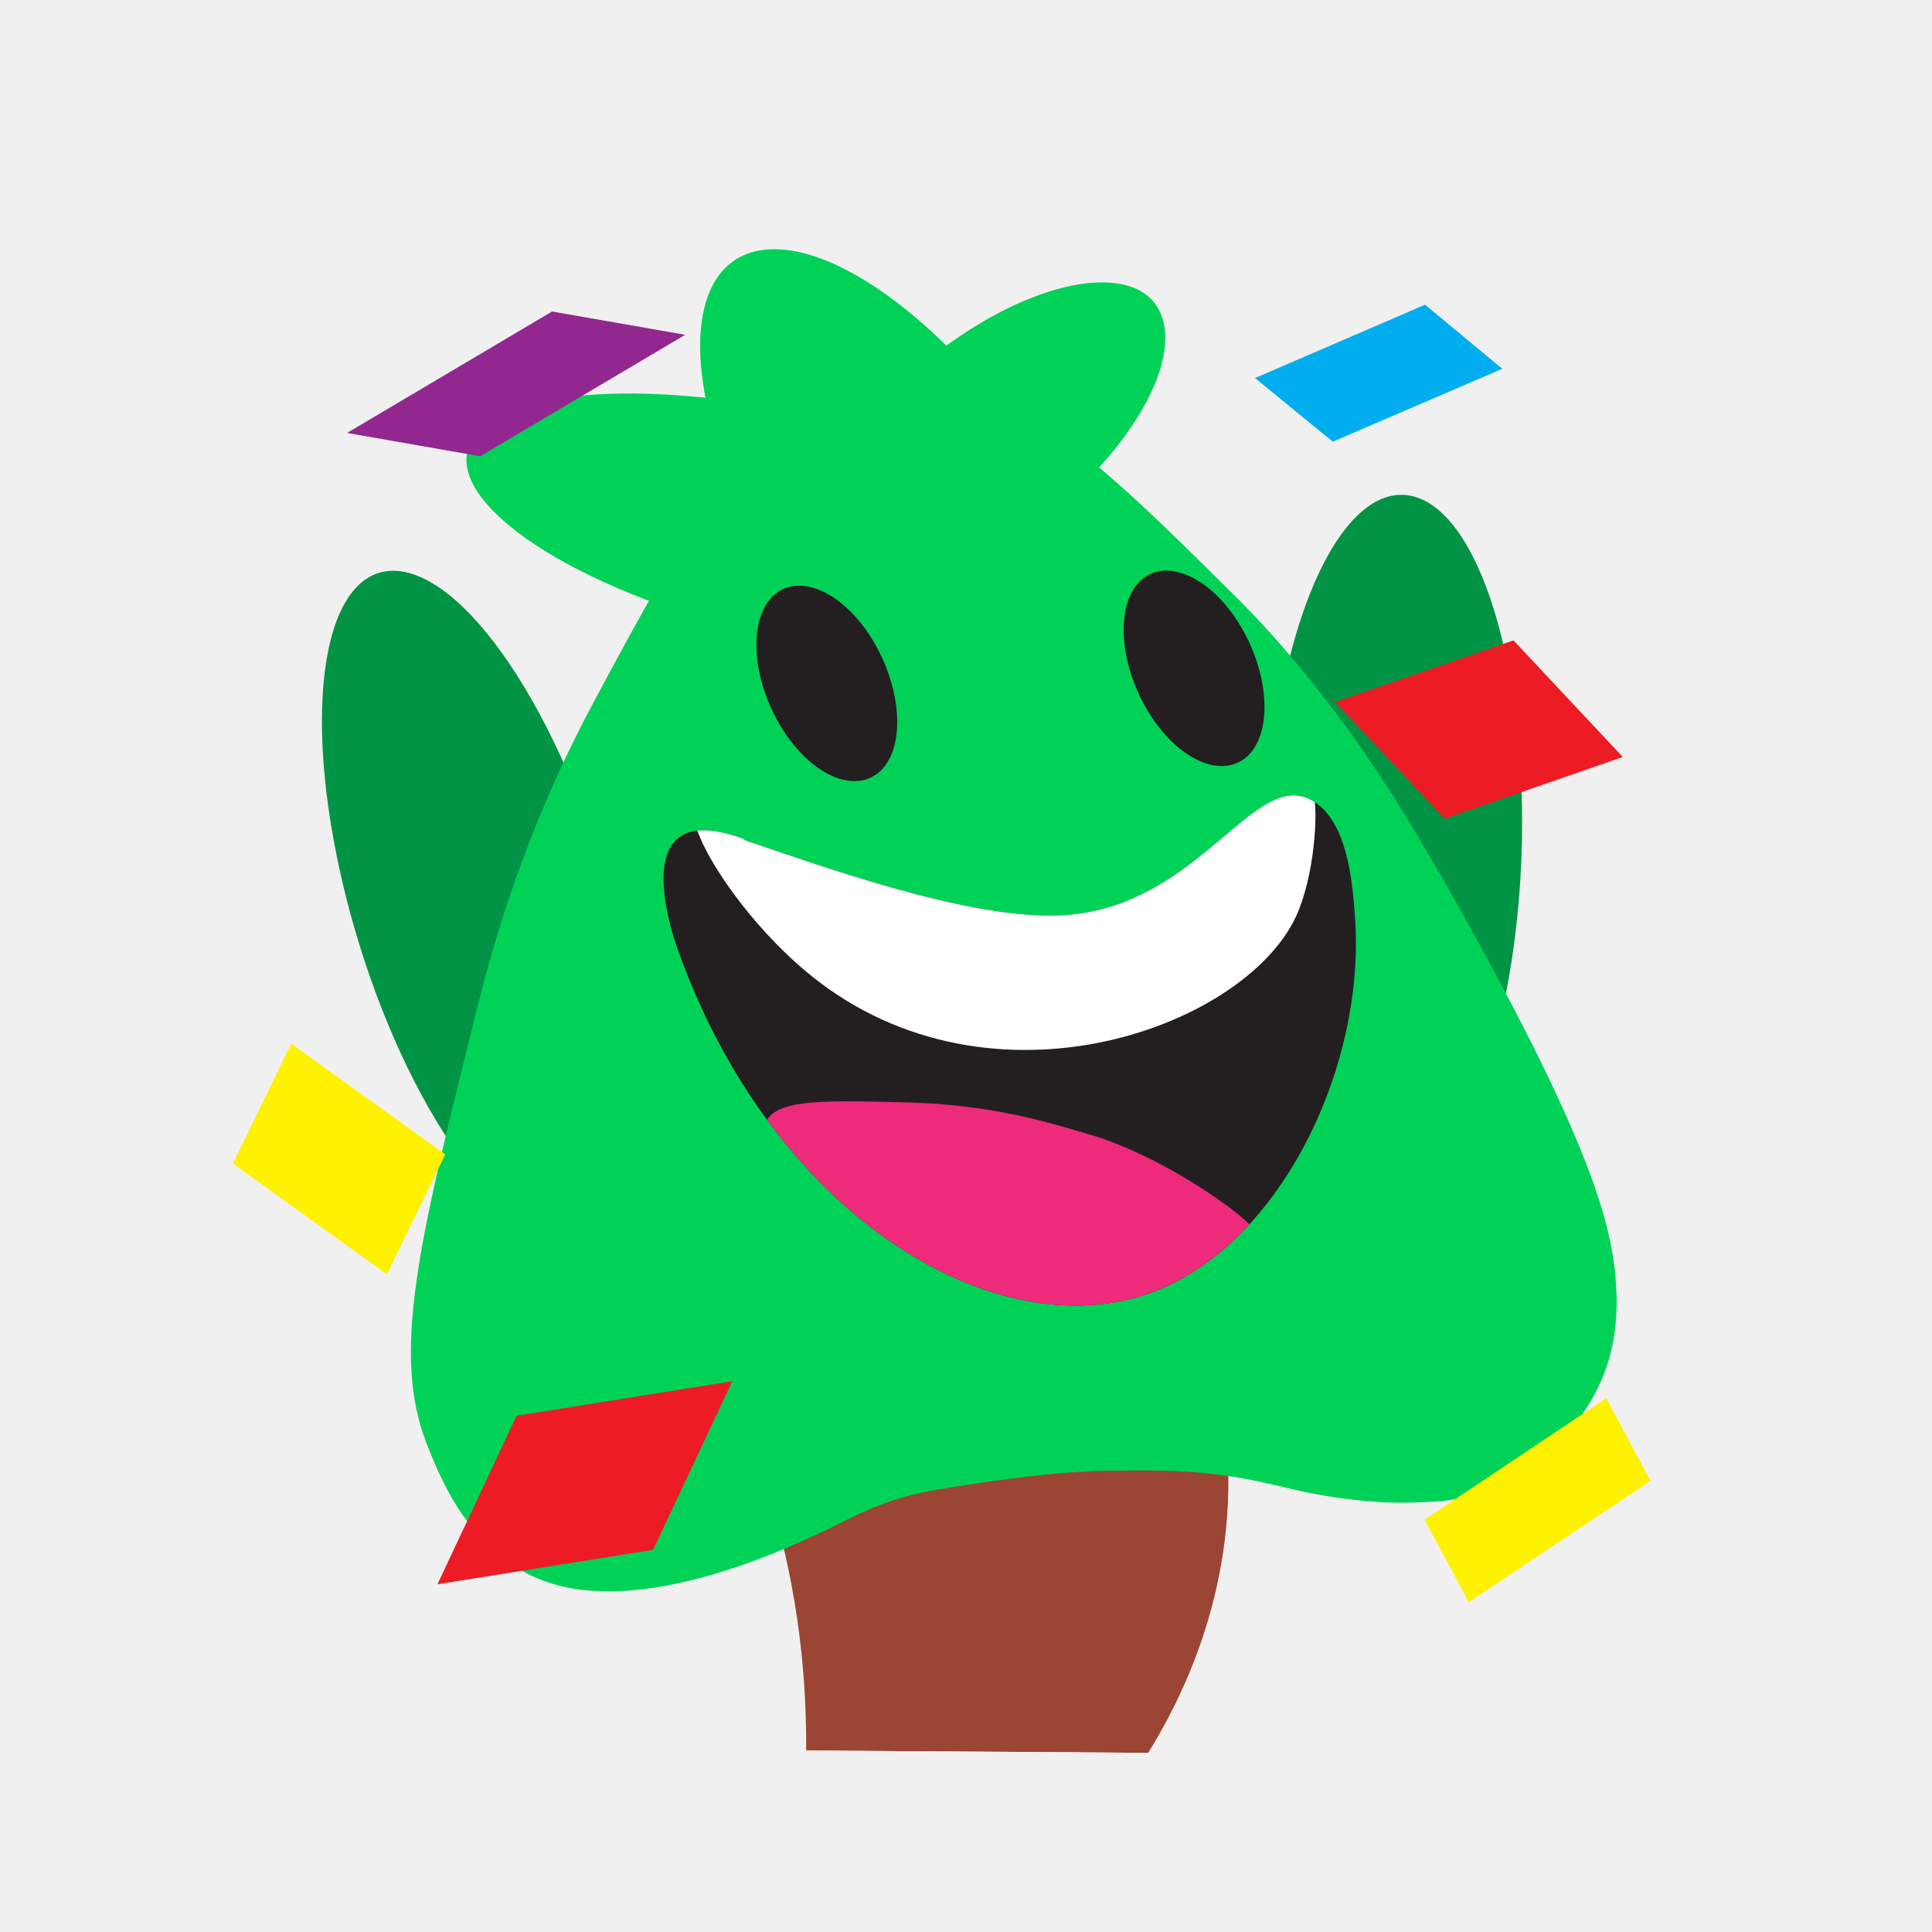
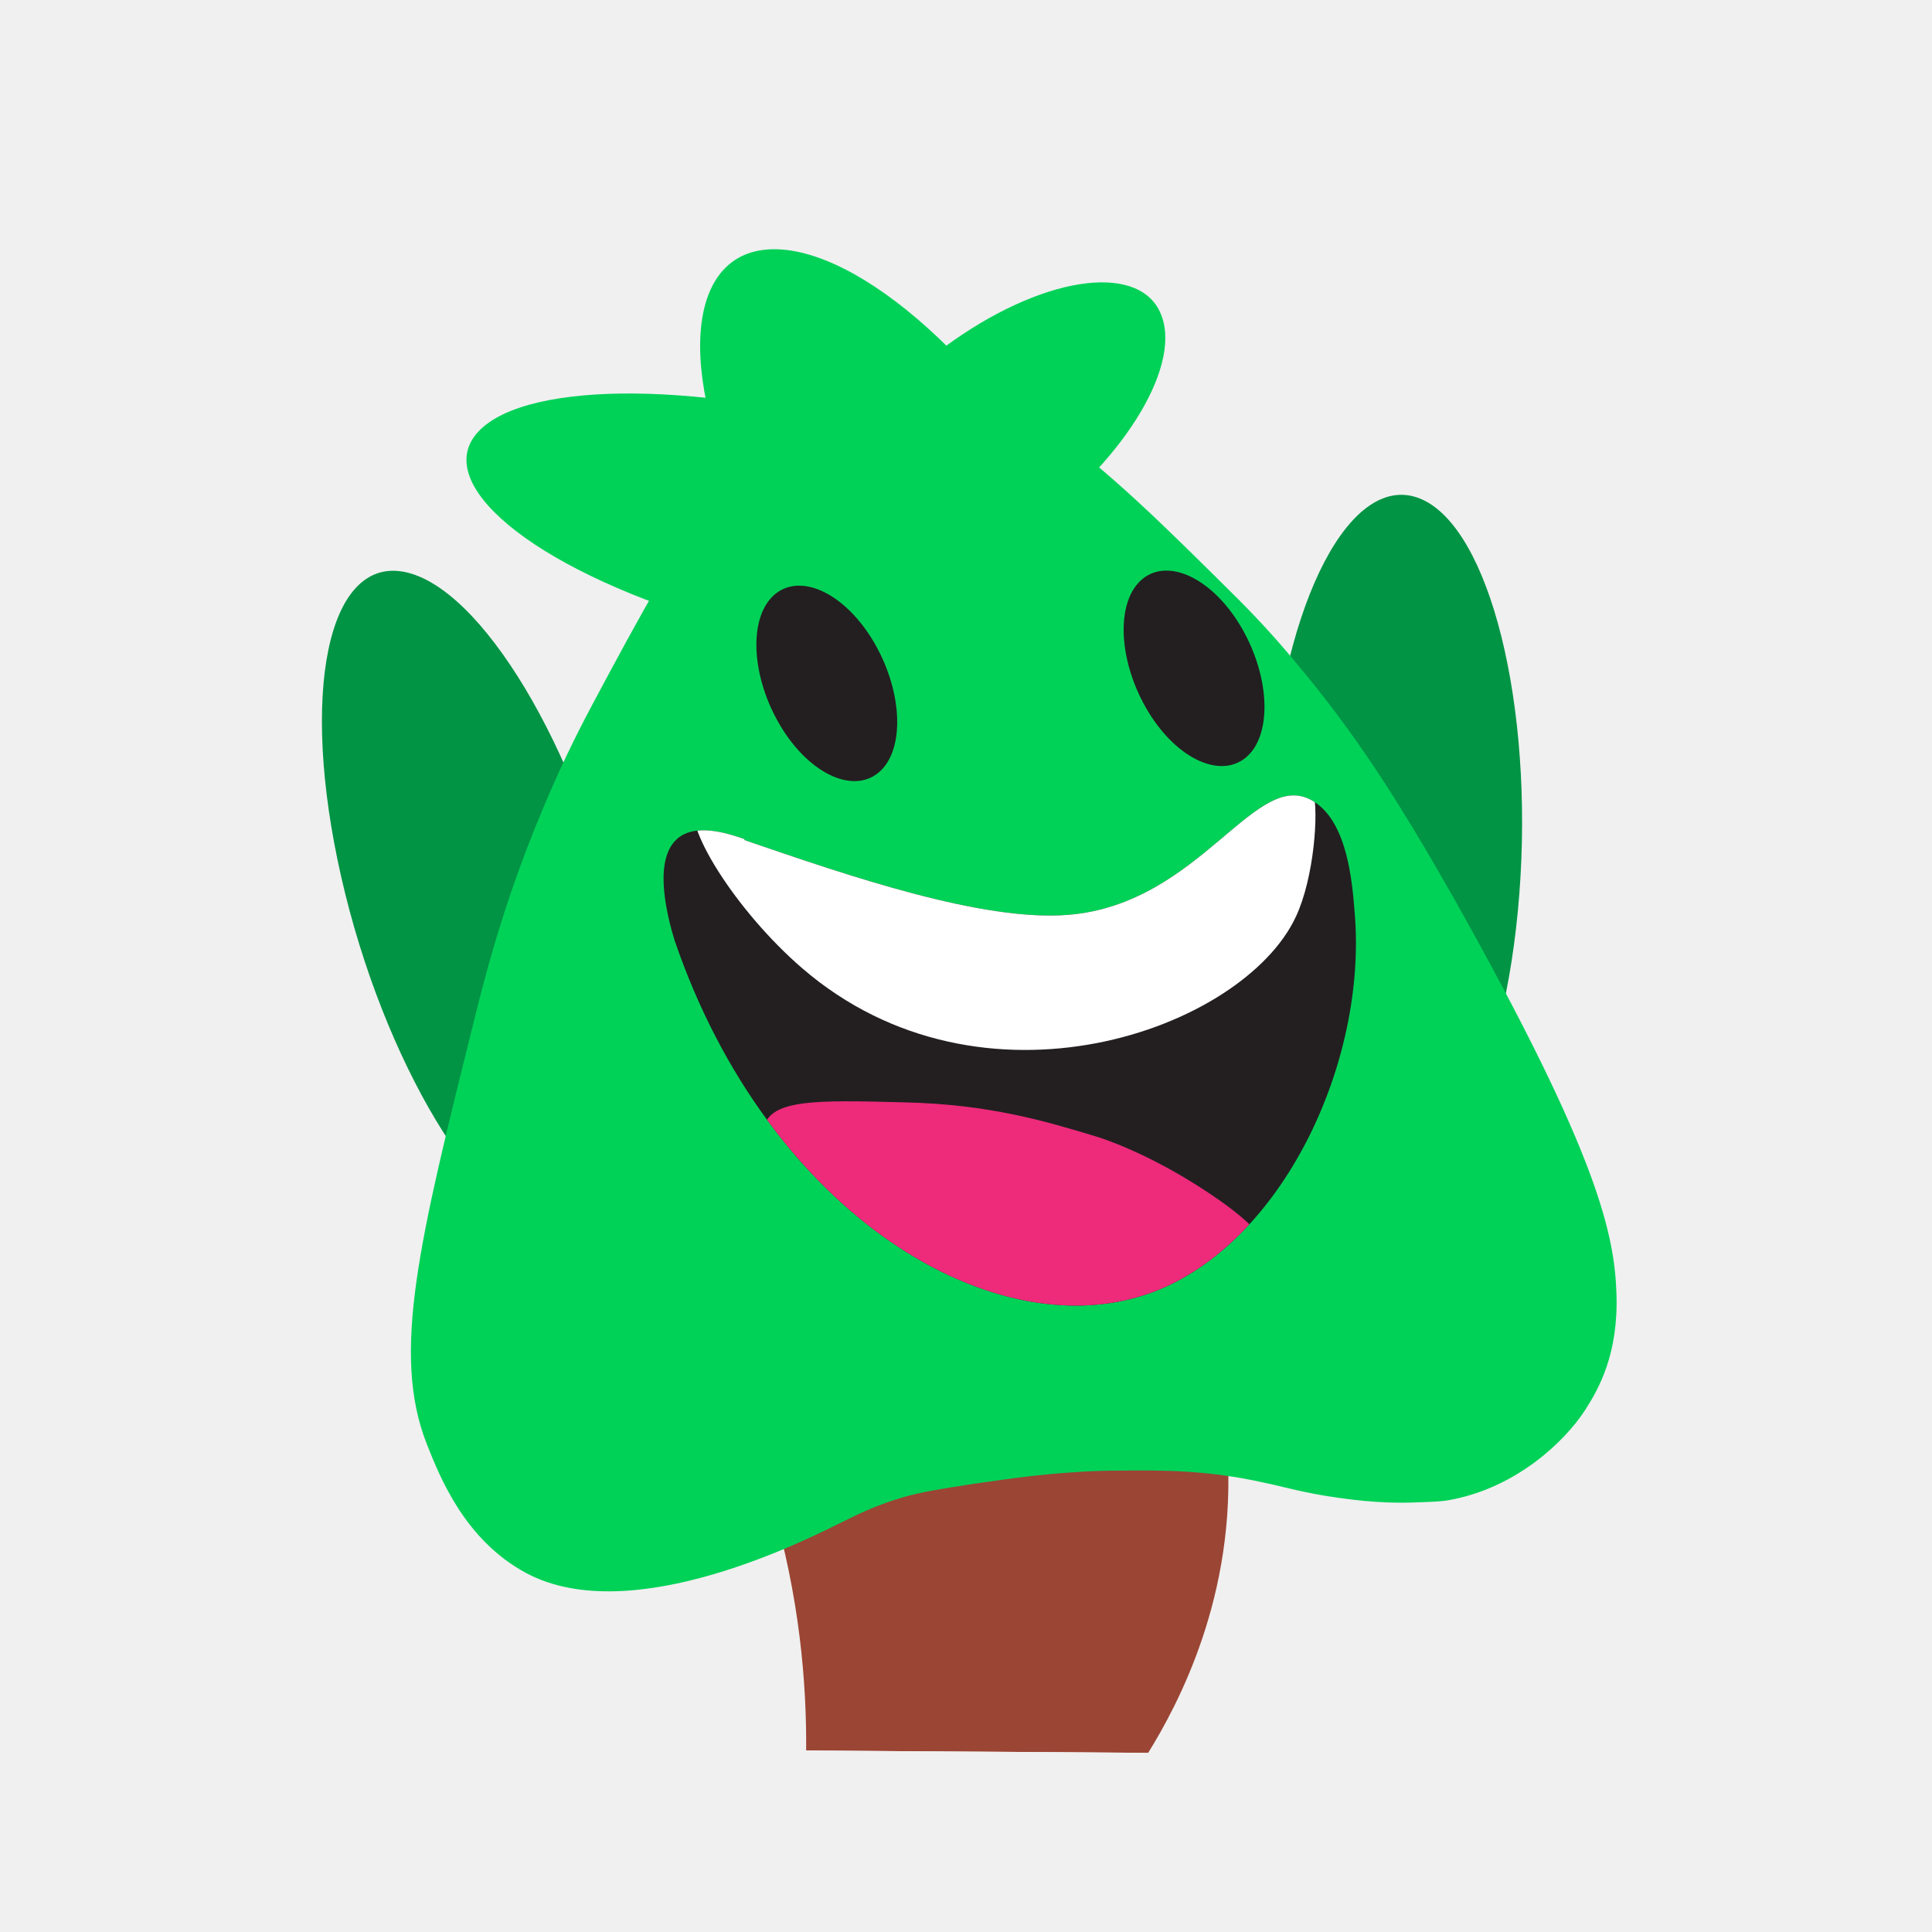
<svg xmlns="http://www.w3.org/2000/svg" width="256" height="256" viewBox="0 0 256 256" fill="none">
  <mask id="mask0_1_1305" style="mask-type:luminance" maskUnits="userSpaceOnUse" x="95" y="165" width="69" height="68">
    <path d="M152.459 232.265C137.267 232.137 122.011 232.073 106.819 231.944C106.883 223.06 105.982 211.666 102.185 198.856C100.189 192.098 97.679 186.112 95.168 180.961C115.188 175.747 135.271 170.534 155.291 165.319C158.381 171.113 162.243 180.318 163.016 192.098C164.303 211.409 156.385 226.022 152.523 232.265H152.459Z" fill="white" />
  </mask>
  <g mask="url(#mask0_1_1305)">
    <path d="M152.073 232.265C136.881 232.137 121.625 232.072 106.433 231.944C106.498 223.06 105.597 211.666 101.798 198.856C99.803 192.098 97.292 186.11 94.782 180.961C114.802 175.747 134.886 170.532 154.905 165.319C157.995 171.113 161.857 180.318 162.629 192.098C163.917 211.409 156 226.022 152.137 232.265H152.073Z" fill="#9B4534" />
    <path d="M88.474 219.003C91.306 217.587 94.138 216.171 97.035 214.819C97.808 214.433 98.387 213.854 98.838 213.145C99.417 212.502 99.803 211.794 99.996 210.958C100.254 210.121 100.318 209.219 100.125 208.382C100.125 207.545 99.803 206.708 99.352 206.001C98.451 204.649 97.164 203.426 95.49 203.039L93.752 202.782C92.594 202.782 91.499 203.103 90.534 203.683C87.637 205.035 84.804 206.451 81.972 207.868C81.2 208.254 80.62 208.833 80.17 209.542C79.59 210.185 79.204 210.892 79.011 211.729C78.754 212.566 78.689 213.468 78.882 214.305C78.882 215.142 79.204 215.979 79.655 216.686C80.556 218.038 81.843 219.261 83.517 219.648L85.255 219.905C86.414 219.905 87.508 219.583 88.474 219.003Z" fill="#FFF200" />
  </g>
  <path d="M73.733 163.841C63.562 161.846 50.752 140.538 45.216 116.206C39.68 91.873 43.414 73.784 53.584 75.781C63.755 77.776 76.565 99.083 82.101 123.416C87.637 147.748 83.903 165.836 73.733 163.841Z" fill="#009444" />
  <path d="M189.087 66.51C198.099 71.594 203.505 95.862 201.124 120.711C198.742 145.558 189.473 161.522 180.396 156.437C171.384 151.352 165.978 127.083 168.359 102.235C170.741 77.388 180.01 61.424 189.087 66.51Z" fill="#009444" />
  <path d="M214.192 171.434C214.448 179.416 211.874 183.987 210.008 186.883C207.24 191.131 200.931 196.989 192.563 198.663C191.082 198.984 189.923 198.984 188.314 199.05C185.61 199.178 182.263 199.178 177.37 198.47C172.736 197.826 170.354 197.053 167.264 196.41C159.926 194.8 154.197 194.8 148.468 194.866C146.344 194.866 144.412 194.93 142.611 195.058C137.59 195.38 133.985 195.895 129.092 196.603C124.457 197.311 122.076 197.698 119.629 198.405C115.639 199.564 112.935 201.045 111.97 201.495C107.528 203.684 83.839 215.979 69.742 208.447C61.566 204.071 58.283 195.702 56.545 191.325C51.846 179.352 55.515 164.546 62.854 135.064C64.978 126.438 67.617 117.297 72.252 106.418C73.99 102.298 76.05 97.922 78.496 93.351C91.306 69.341 100.897 52.153 116.282 49.9C131.989 47.583 145.893 61.358 163.08 78.417C166.234 81.507 169.002 84.533 171.513 87.557C179.623 97.213 185.159 105.839 192.756 119.228C211.874 153.217 213.934 163.645 214.192 171.499V171.434Z" fill="#00D258" />
  <path d="M147.18 83.373C139.52 89.81 114.672 89.038 91.756 81.635C68.776 74.232 56.416 63.032 64.077 56.53C71.737 50.029 96.584 50.866 119.501 58.268C142.417 65.671 154.84 76.872 147.18 83.373Z" fill="#00D258" />
  <path d="M153.939 41.918C156.515 48.999 148.275 61.873 135.594 70.757C122.912 79.64 110.488 81.056 107.978 73.976C105.467 66.894 113.643 54.02 126.324 45.137C139.006 36.253 151.429 34.837 153.939 41.918Z" fill="#00D258" />
  <path d="M140.228 108.287C127.933 107.772 109.717 90.52 99.481 69.728C89.246 48.936 90.92 32.521 103.15 33.036C115.381 33.551 133.663 50.802 143.897 71.594C154.133 92.387 152.459 108.801 140.228 108.287Z" fill="#00D258" />
  <path d="M98.644 111.183C96.584 110.475 91.756 108.802 89.375 111.505C86.542 114.66 88.602 121.998 89.375 124.572C101.863 161.135 132.053 179.031 152.845 171.177C169.839 164.74 181.233 140.859 179.495 120.839C179.173 116.783 178.529 109.124 174.216 106.29C166.491 101.141 159.282 119.809 141.516 121.225C130.186 122.126 112.677 116.14 98.644 111.312V111.183Z" fill="#231F20" />
  <mask id="mask1_1_1305" style="mask-type:luminance" maskUnits="userSpaceOnUse" x="87" y="105" width="93" height="68">
    <path d="M98.644 111.183C96.584 110.475 91.756 108.802 89.375 111.505C86.542 114.66 88.602 121.998 89.375 124.572C101.863 161.135 132.053 179.031 152.845 171.177C169.839 164.74 181.233 140.859 179.495 120.839C179.173 116.783 178.529 109.124 174.216 106.29C166.491 101.141 159.282 119.809 141.516 121.225C130.186 122.126 112.677 116.14 98.644 111.312V111.183Z" fill="white" />
  </mask>
  <g mask="url(#mask1_1_1305)">
    <path d="M161.471 182.506C159.089 184.436 156.965 184.693 156.256 184.823C137.009 187.204 122.719 176.712 122.719 176.712C113.578 169.952 100.189 156.306 101.155 149.74C101.734 145.62 107.85 145.749 119.951 146.071C131.087 146.329 138.619 148.581 145.185 150.577C145.893 150.77 152.201 152.766 160.119 158.044C167.007 162.614 168.101 164.996 168.423 166.992C169.389 172.72 165.075 179.544 161.471 182.44V182.506Z" fill="#EE2A7B" />
    <path d="M171.384 100.626C171.384 100.626 171.512 100.754 171.642 100.883C171.642 100.883 173.186 102.3 174.023 105.068C174.732 107.513 174.152 116.268 171.706 121.481C164.69 136.48 130.122 148.84 106.304 128.305C97.421 120.644 90.211 108.994 92.207 106.354C93.43 104.745 98.709 105.711 102.056 107.32C103.794 108.157 104.309 108.801 106.819 109.895C108.75 110.732 110.102 111.054 112.999 111.826C117.826 113.113 118.856 113.5 120.594 113.95C124.328 114.916 133.404 117.297 140.743 116.46C155.934 114.787 169.002 98.565 171.448 100.561L171.384 100.626Z" fill="white" />
  </g>
  <path d="M164.626 83.374C168.359 89.941 168.552 97.601 165.011 100.434C161.471 103.266 155.549 100.304 151.816 93.739C148.081 87.173 147.889 79.513 151.429 76.68C154.969 73.847 160.891 76.809 164.626 83.374Z" fill="#231F20" />
  <path d="M115.96 85.371C119.693 91.937 119.887 99.597 116.346 102.429C112.806 105.261 106.883 102.301 103.15 95.734C99.417 89.169 99.224 81.508 102.764 78.676C106.304 75.844 112.227 78.804 115.96 85.371Z" fill="#231F20" />
-   <path d="M81.65 46.037L62.983 57.045L55.129 55.693L73.797 44.685L81.65 46.037Z" fill="#92278F" />
-   <path d="M63.626 60.457L45.988 57.368L73.153 41.275L90.791 44.364L63.626 60.457Z" fill="#92278F" />
-   <path d="M50.044 164.032L34.916 153.154L39.809 143.176L54.936 154.055L50.044 164.032Z" fill="#FFF200" />
-   <path d="M51.267 168.859L30.861 154.182L38.586 138.282L58.991 152.959L51.267 168.859ZM39.036 152.122L48.821 159.203L50.816 155.083L41.032 148.002L39.036 152.122Z" fill="#FFF200" />
-   <path d="M176.598 58.525L166.298 50.093L188.828 40.372L199.064 48.869L176.598 58.525Z" fill="#00AEEF" />
-   <path d="M214.513 195.186L195.78 207.674L192.948 202.396L211.68 189.908L214.513 195.186Z" fill="#ED1C24" />
-   <path d="M194.622 212.308L188.764 201.364L212.839 185.271L218.698 196.215L194.622 212.308Z" fill="#FFF200" />
-   <path d="M182.649 94.446L192.305 104.81L209.235 98.888L199.579 88.589L182.649 94.446Z" fill="#ED1C24" />
-   <path d="M191.404 108.479L176.92 93.029L200.545 84.854L215.029 100.304L191.468 108.479H191.404ZM188.378 95.862L193.206 101.012L203.505 97.471L198.678 92.322L188.378 95.862Z" fill="#ED1C24" />
-   <path d="M70.643 190.486L63.433 205.806L84.354 202.459L91.499 187.138L70.643 190.486Z" fill="#ED1C24" />
-   <path d="M57.962 209.928L68.454 187.592L97.035 183.022L86.543 205.359L57.962 209.928ZM72.831 193.449L68.969 201.69L82.165 199.565L86.028 191.325L72.831 193.449Z" fill="#ED1C24" />
</svg>
